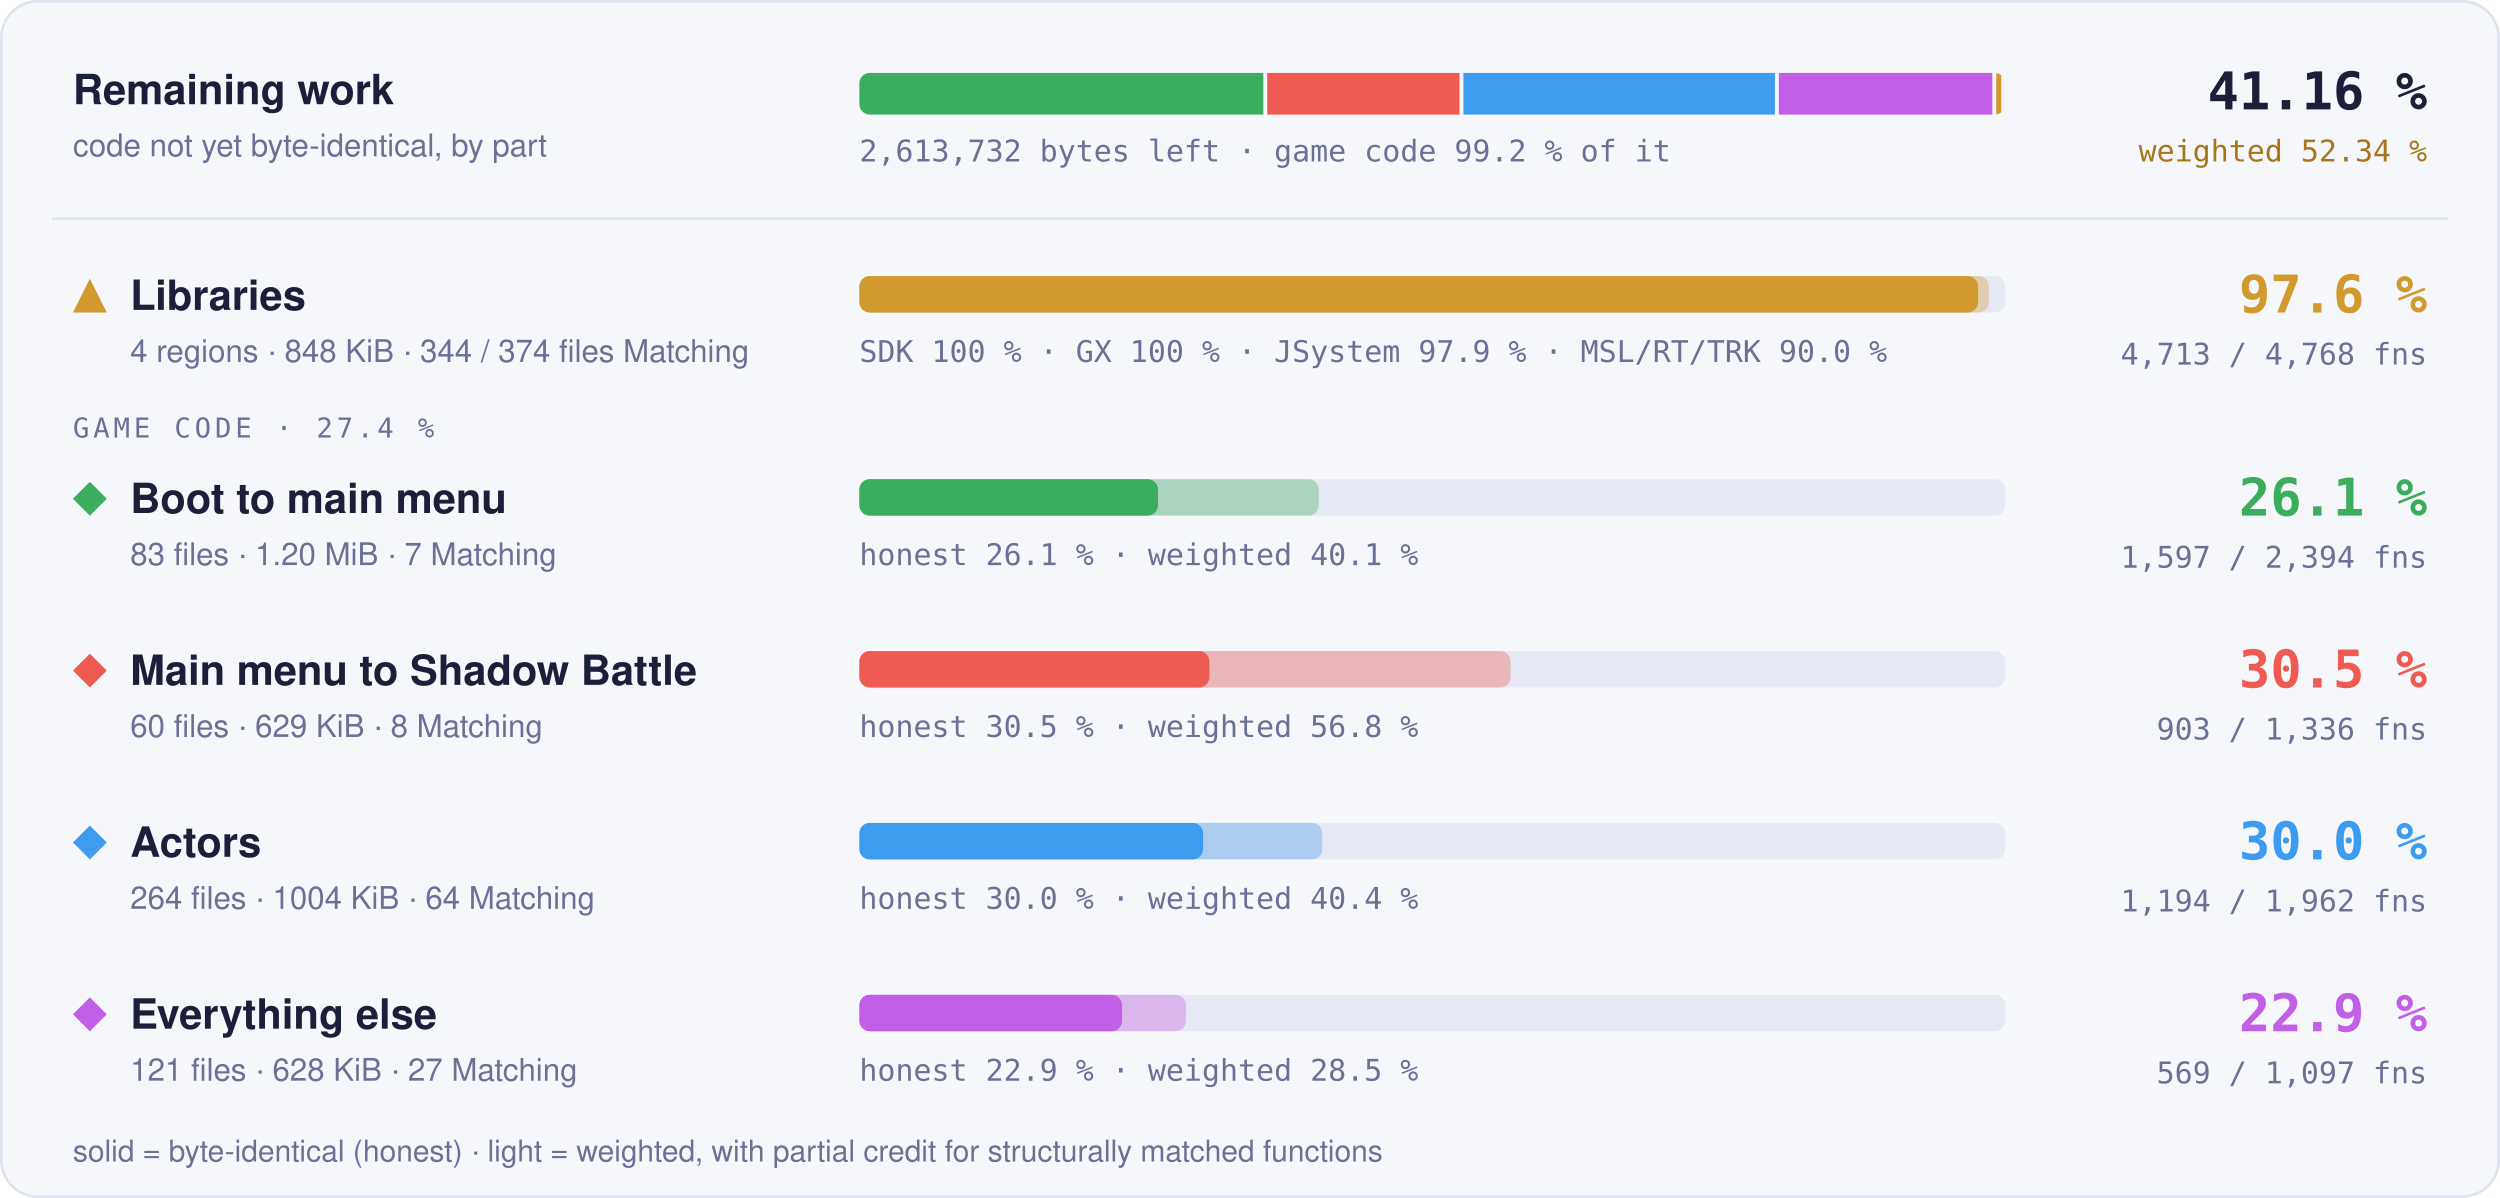
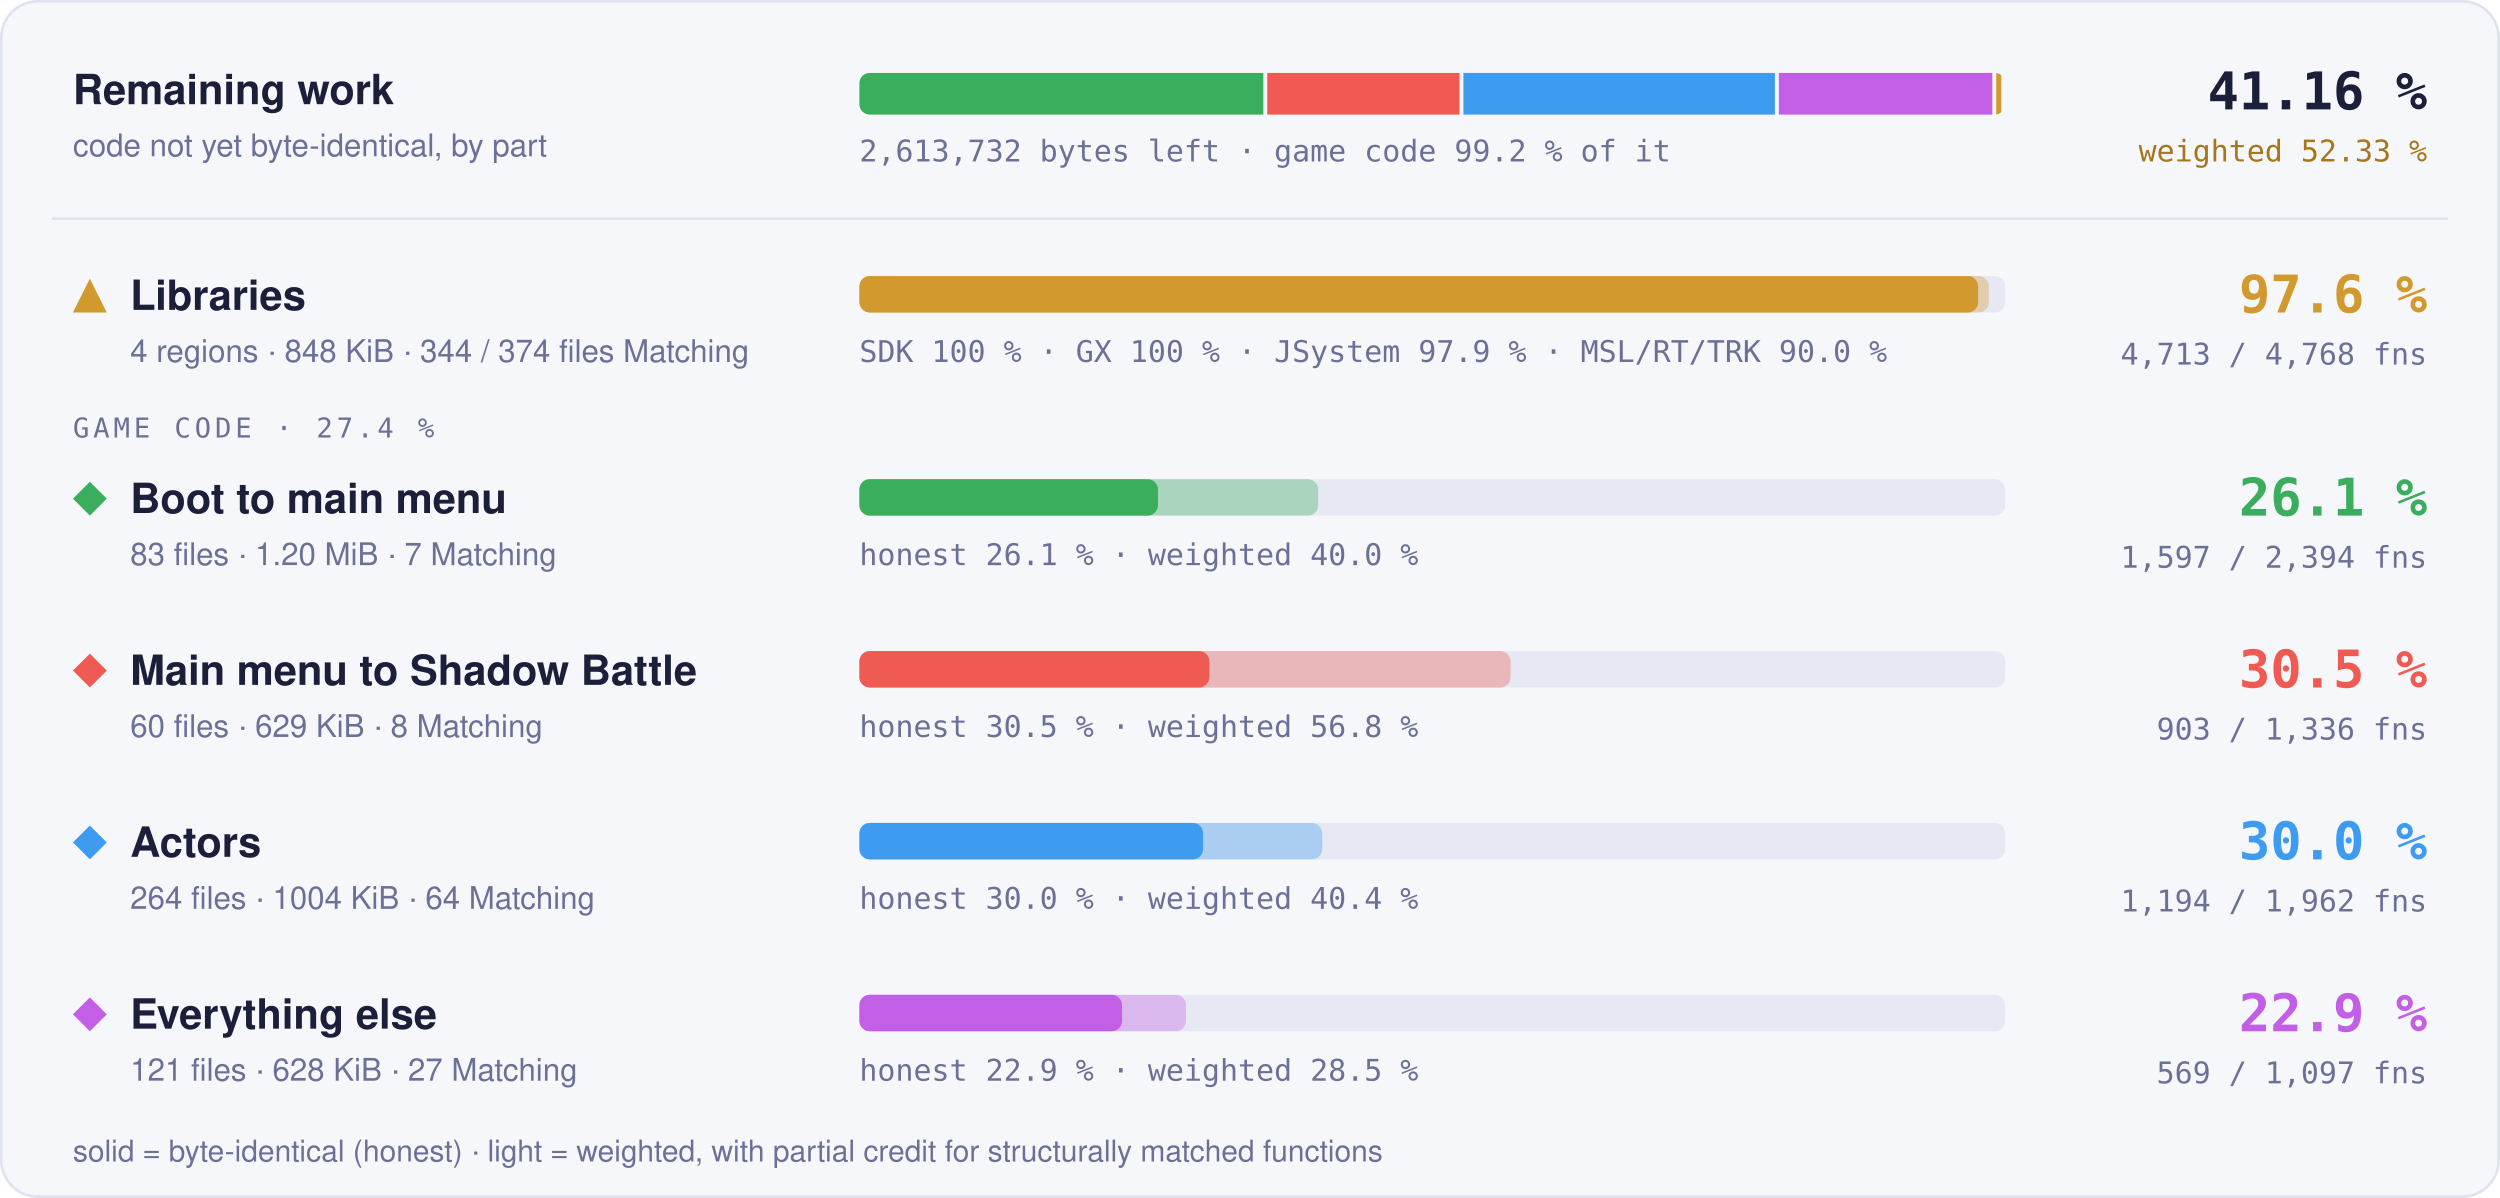
<svg xmlns="http://www.w3.org/2000/svg" width="960" height="460" viewBox="0 0 960 460" role="img" aria-label="Progress overview: Libraries 97.6 % of code, 4713 of 4768 functions; Boot to main menu 26.1 % of code, 1597 of 2394 functions; Main menu to Shadow Battle 30.5 % of code, 903 of 1336 functions; Actors 30.0 % of code, 1194 of 1962 functions; Everything else 22.9 % of code, 569 of 1097 functions">
  <style>text { font-family: -apple-system, BlinkMacSystemFont, 'Segoe UI', Helvetica, Arial, sans-serif; } .mono { font-family: ui-monospace, SFMono-Regular, 'SF Mono', Menlo, Consolas, monospace; } .grow { transform-box: fill-box; transform-origin: 0 50%; animation: grow 1.4s cubic-bezier(.2,.8,.2,1) both; } @keyframes grow { from { transform: scaleX(0); } } @media (prefers-reduced-motion: reduce) { * { animation: none !important; } }</style>
  <rect x="0.5" y="0.5" width="959" height="459" rx="14" fill="#f6f7fb" stroke="#dfe2ef" />
  <text x="28" y="40" font-size="16" font-weight="700" fill="#1b1f3a">Remaining work</text>
  <text x="28" y="60" font-size="12" fill="#6b7096">code not yet byte-identical, by part</text>
  <clipPath id="rw">
    <rect x="330" y="28" width="440" height="16" rx="4" />
  </clipPath>
  <g clip-path="url(#rw)">
    <rect class="grow" x="330.00" y="28" width="155.12" height="16" fill="#3aae5c" />
    <rect class="grow" x="486.62" y="28" width="73.83" height="16" fill="#ef5b52" />
    <rect class="grow" x="561.95" y="28" width="119.62" height="16" fill="#3d9cf0" />
    <rect class="grow" x="683.07" y="28" width="81.98" height="16" fill="#c35ee6" />
    <rect class="grow" x="766.55" y="28" width="1.95" height="16" fill="#d29a2e" />
  </g>
  <text x="330" y="62" class="mono" font-size="11.5" fill="#6b7096">2,613,732 bytes left · game code 99.2 % of it</text>
  <text x="932" y="42" text-anchor="end" class="mono" font-size="20" font-weight="700" fill="#1b1f3a">41.16 %</text>
-   <text x="932" y="62" text-anchor="end" class="mono" font-size="11.5" fill="#a8761a">weighted 52.34 %</text>
+   <text x="932" y="62" text-anchor="end" class="mono" font-size="11.5" fill="#a8761a">weighted 52.33 %</text>
  <line x1="20" x2="940" y1="84" y2="84" stroke="#dfe2ef" />
  <g fill="#d29a2e">
    <path d="M34.5 107L41 120L28 120Z" />
  </g>
  <text x="50" y="119" font-size="16" font-weight="700" fill="#1b1f3a">Libraries</text>
  <text x="50" y="139" font-size="12" fill="#6b7096">4 regions · 848 KiB · 344 / 374 files Matching</text>
  <rect x="330" y="106" width="440" height="14" rx="4" fill="#e6e8f3" />
  <rect class="grow" style="animation-delay:0.0s" x="330" y="106" width="433.73" height="14" rx="4" fill="#d29a2e" fill-opacity="0.35" />
  <rect class="grow" style="animation-delay:0.0s" x="330" y="106" width="429.60" height="14" rx="4" fill="#d29a2e" />
  <text x="330" y="139" class="mono" font-size="11.5" fill="#6b7096">SDK 100 % · GX 100 % · JSystem 97.9 % · MSL/RT/TRK 90.0 %</text>
  <text x="932" y="120" text-anchor="end" class="mono" font-size="20" font-weight="700" fill="#d29a2e">97.6 %</text>
  <text x="932" y="140" text-anchor="end" class="mono" font-size="11.5" fill="#6b7096">4,713 / 4,768 fns</text>
  <text x="28" y="168" class="mono" font-size="10.5" letter-spacing="0.14em" fill="#6b7096">GAME CODE · 27.4 %</text>
  <g fill="#3aae5c">
    <path d="M34.5 185L41 191.5L34.5 198L28 191.5Z" />
  </g>
  <text x="50" y="197" font-size="16" font-weight="700" fill="#1b1f3a">Boot to main menu</text>
  <text x="50" y="217" font-size="12" fill="#6b7096">83 files · 1.20 MiB · 7 Matching</text>
  <rect x="330" y="184" width="440" height="14" rx="4" fill="#e6e8f3" />
-   <rect class="grow" style="animation-delay:0.1s" x="330" y="184" width="176.41" height="14" rx="4" fill="#3aae5c" fill-opacity="0.35" />
+   <rect class="grow" style="animation-delay:0.1s" x="330" y="184" width="176.18" height="14" rx="4" fill="#3aae5c" fill-opacity="0.35" />
  <rect class="grow" style="animation-delay:0.1s" x="330" y="184" width="114.66" height="14" rx="4" fill="#3aae5c" />
-   <text x="330" y="217" class="mono" font-size="11.5" fill="#6b7096">honest 26.1 % · weighted 40.1 %</text>
+   <text x="330" y="217" class="mono" font-size="11.5" fill="#6b7096">honest 26.1 % · weighted 40.0 %</text>
  <text x="932" y="198" text-anchor="end" class="mono" font-size="20" font-weight="700" fill="#3aae5c">26.1 %</text>
  <text x="932" y="218" text-anchor="end" class="mono" font-size="11.5" fill="#6b7096">1,597 / 2,394 fns</text>
  <g fill="#ef5b52">
    <path d="M34.5 251L41 257.5L34.5 264L28 257.5Z" />
  </g>
  <text x="50" y="263" font-size="16" font-weight="700" fill="#1b1f3a">Main menu to Shadow Battle</text>
  <text x="50" y="283" font-size="12" fill="#6b7096">60 files · 629 KiB · 8 Matching</text>
  <rect x="330" y="250" width="440" height="14" rx="4" fill="#e6e8f3" />
  <rect class="grow" style="animation-delay:0.2s" x="330" y="250" width="250.05" height="14" rx="4" fill="#ef5b52" fill-opacity="0.35" />
  <rect class="grow" style="animation-delay:0.2s" x="330" y="250" width="134.42" height="14" rx="4" fill="#ef5b52" />
  <text x="330" y="283" class="mono" font-size="11.5" fill="#6b7096">honest 30.5 % · weighted 56.8 %</text>
  <text x="932" y="264" text-anchor="end" class="mono" font-size="20" font-weight="700" fill="#ef5b52">30.5 %</text>
  <text x="932" y="284" text-anchor="end" class="mono" font-size="11.5" fill="#6b7096">903 / 1,336 fns</text>
  <g fill="#3d9cf0">
    <path d="M34.5 317L41 323.5L34.5 330L28 323.5Z" />
  </g>
  <text x="50" y="329" font-size="16" font-weight="700" fill="#1b1f3a">Actors</text>
  <text x="50" y="349" font-size="12" fill="#6b7096">264 files · 1004 KiB · 64 Matching</text>
  <rect x="330" y="316" width="440" height="14" rx="4" fill="#e6e8f3" />
  <rect class="grow" style="animation-delay:0.3s" x="330" y="316" width="177.72" height="14" rx="4" fill="#3d9cf0" fill-opacity="0.35" />
  <rect class="grow" style="animation-delay:0.3s" x="330" y="316" width="132.00" height="14" rx="4" fill="#3d9cf0" />
  <text x="330" y="349" class="mono" font-size="11.5" fill="#6b7096">honest 30.0 % · weighted 40.4 %</text>
  <text x="932" y="330" text-anchor="end" class="mono" font-size="20" font-weight="700" fill="#3d9cf0">30.0 %</text>
  <text x="932" y="350" text-anchor="end" class="mono" font-size="11.5" fill="#6b7096">1,194 / 1,962 fns</text>
  <g fill="#c35ee6">
    <path d="M34.5 383L41 389.5L34.5 396L28 389.5Z" />
  </g>
  <text x="50" y="395" font-size="16" font-weight="700" fill="#1b1f3a">Everything else</text>
  <text x="50" y="415" font-size="12" fill="#6b7096">121 files · 628 KiB · 27 Matching</text>
  <rect x="330" y="382" width="440" height="14" rx="4" fill="#e6e8f3" />
  <rect class="grow" style="animation-delay:0.4s" x="330" y="382" width="125.42" height="14" rx="4" fill="#c35ee6" fill-opacity="0.35" />
  <rect class="grow" style="animation-delay:0.4s" x="330" y="382" width="100.87" height="14" rx="4" fill="#c35ee6" />
  <text x="330" y="415" class="mono" font-size="11.5" fill="#6b7096">honest 22.9 % · weighted 28.5 %</text>
  <text x="932" y="396" text-anchor="end" class="mono" font-size="20" font-weight="700" fill="#c35ee6">22.9 %</text>
  <text x="932" y="416" text-anchor="end" class="mono" font-size="11.5" fill="#6b7096">569 / 1,097 fns</text>
  <text x="28" y="446" font-size="11.5" fill="#6b7096">solid = byte-identical (honest) · light = weighted, with partial credit for structurally matched functions</text>
</svg>
